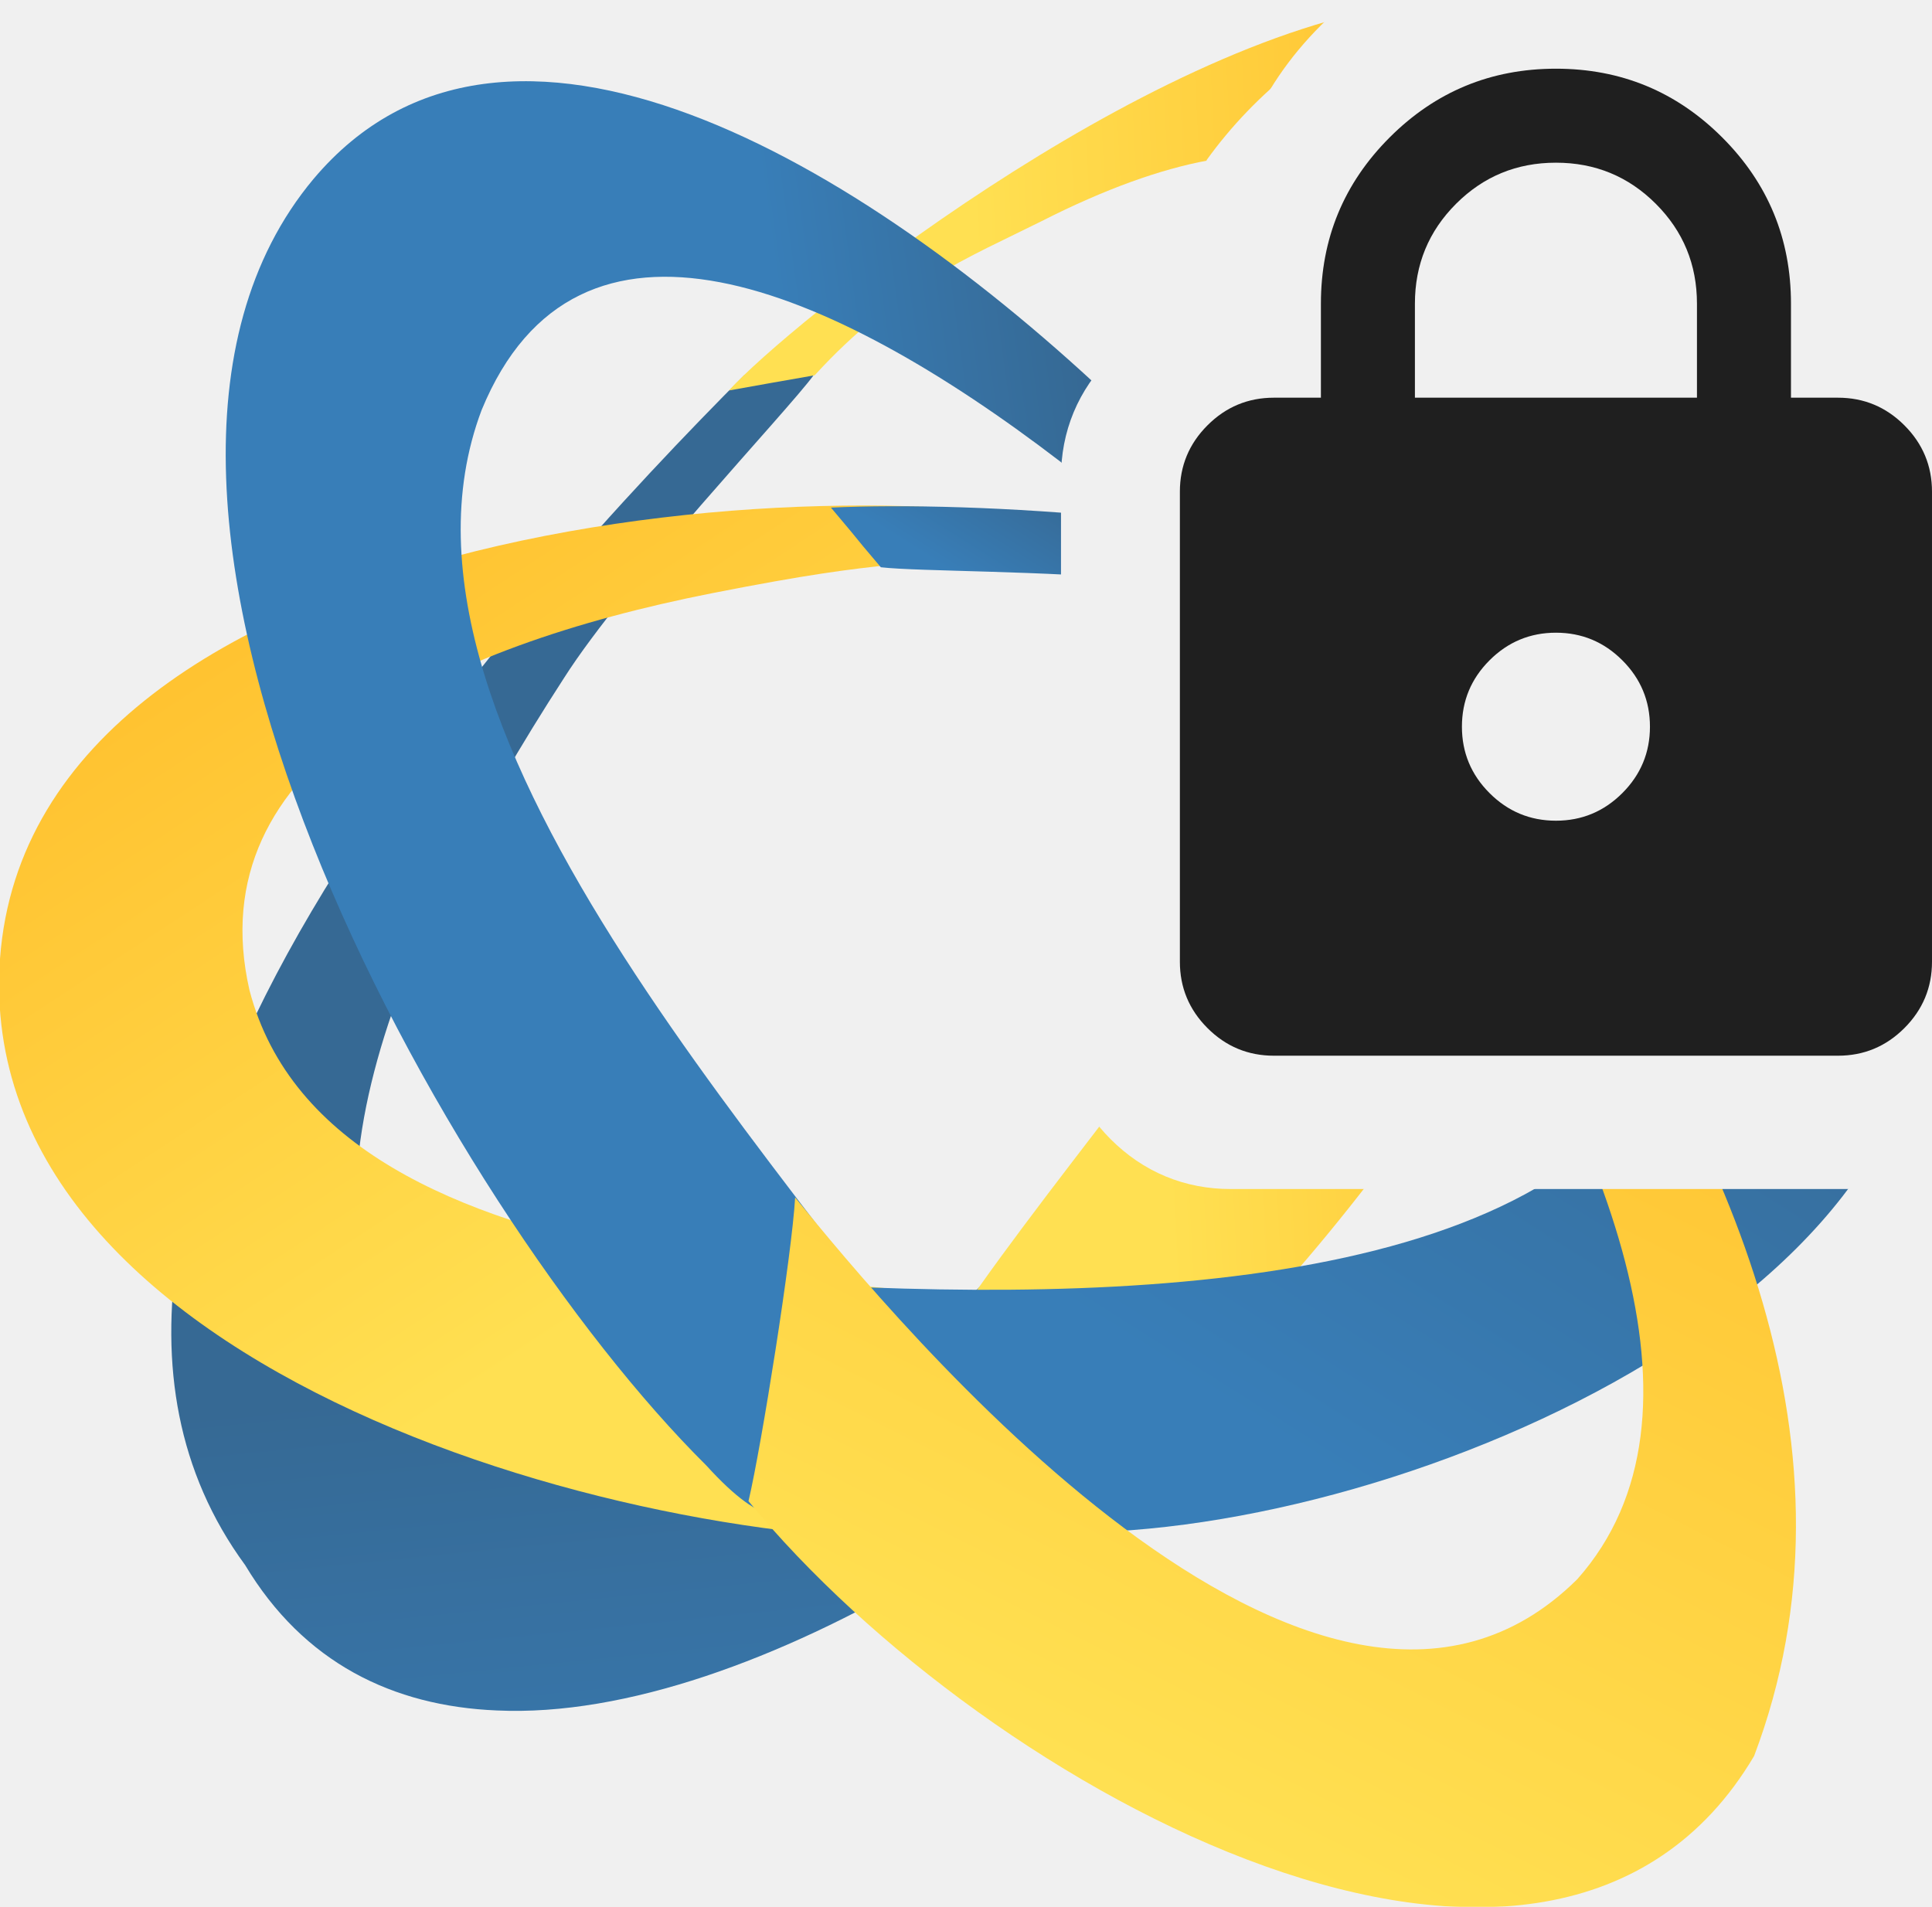
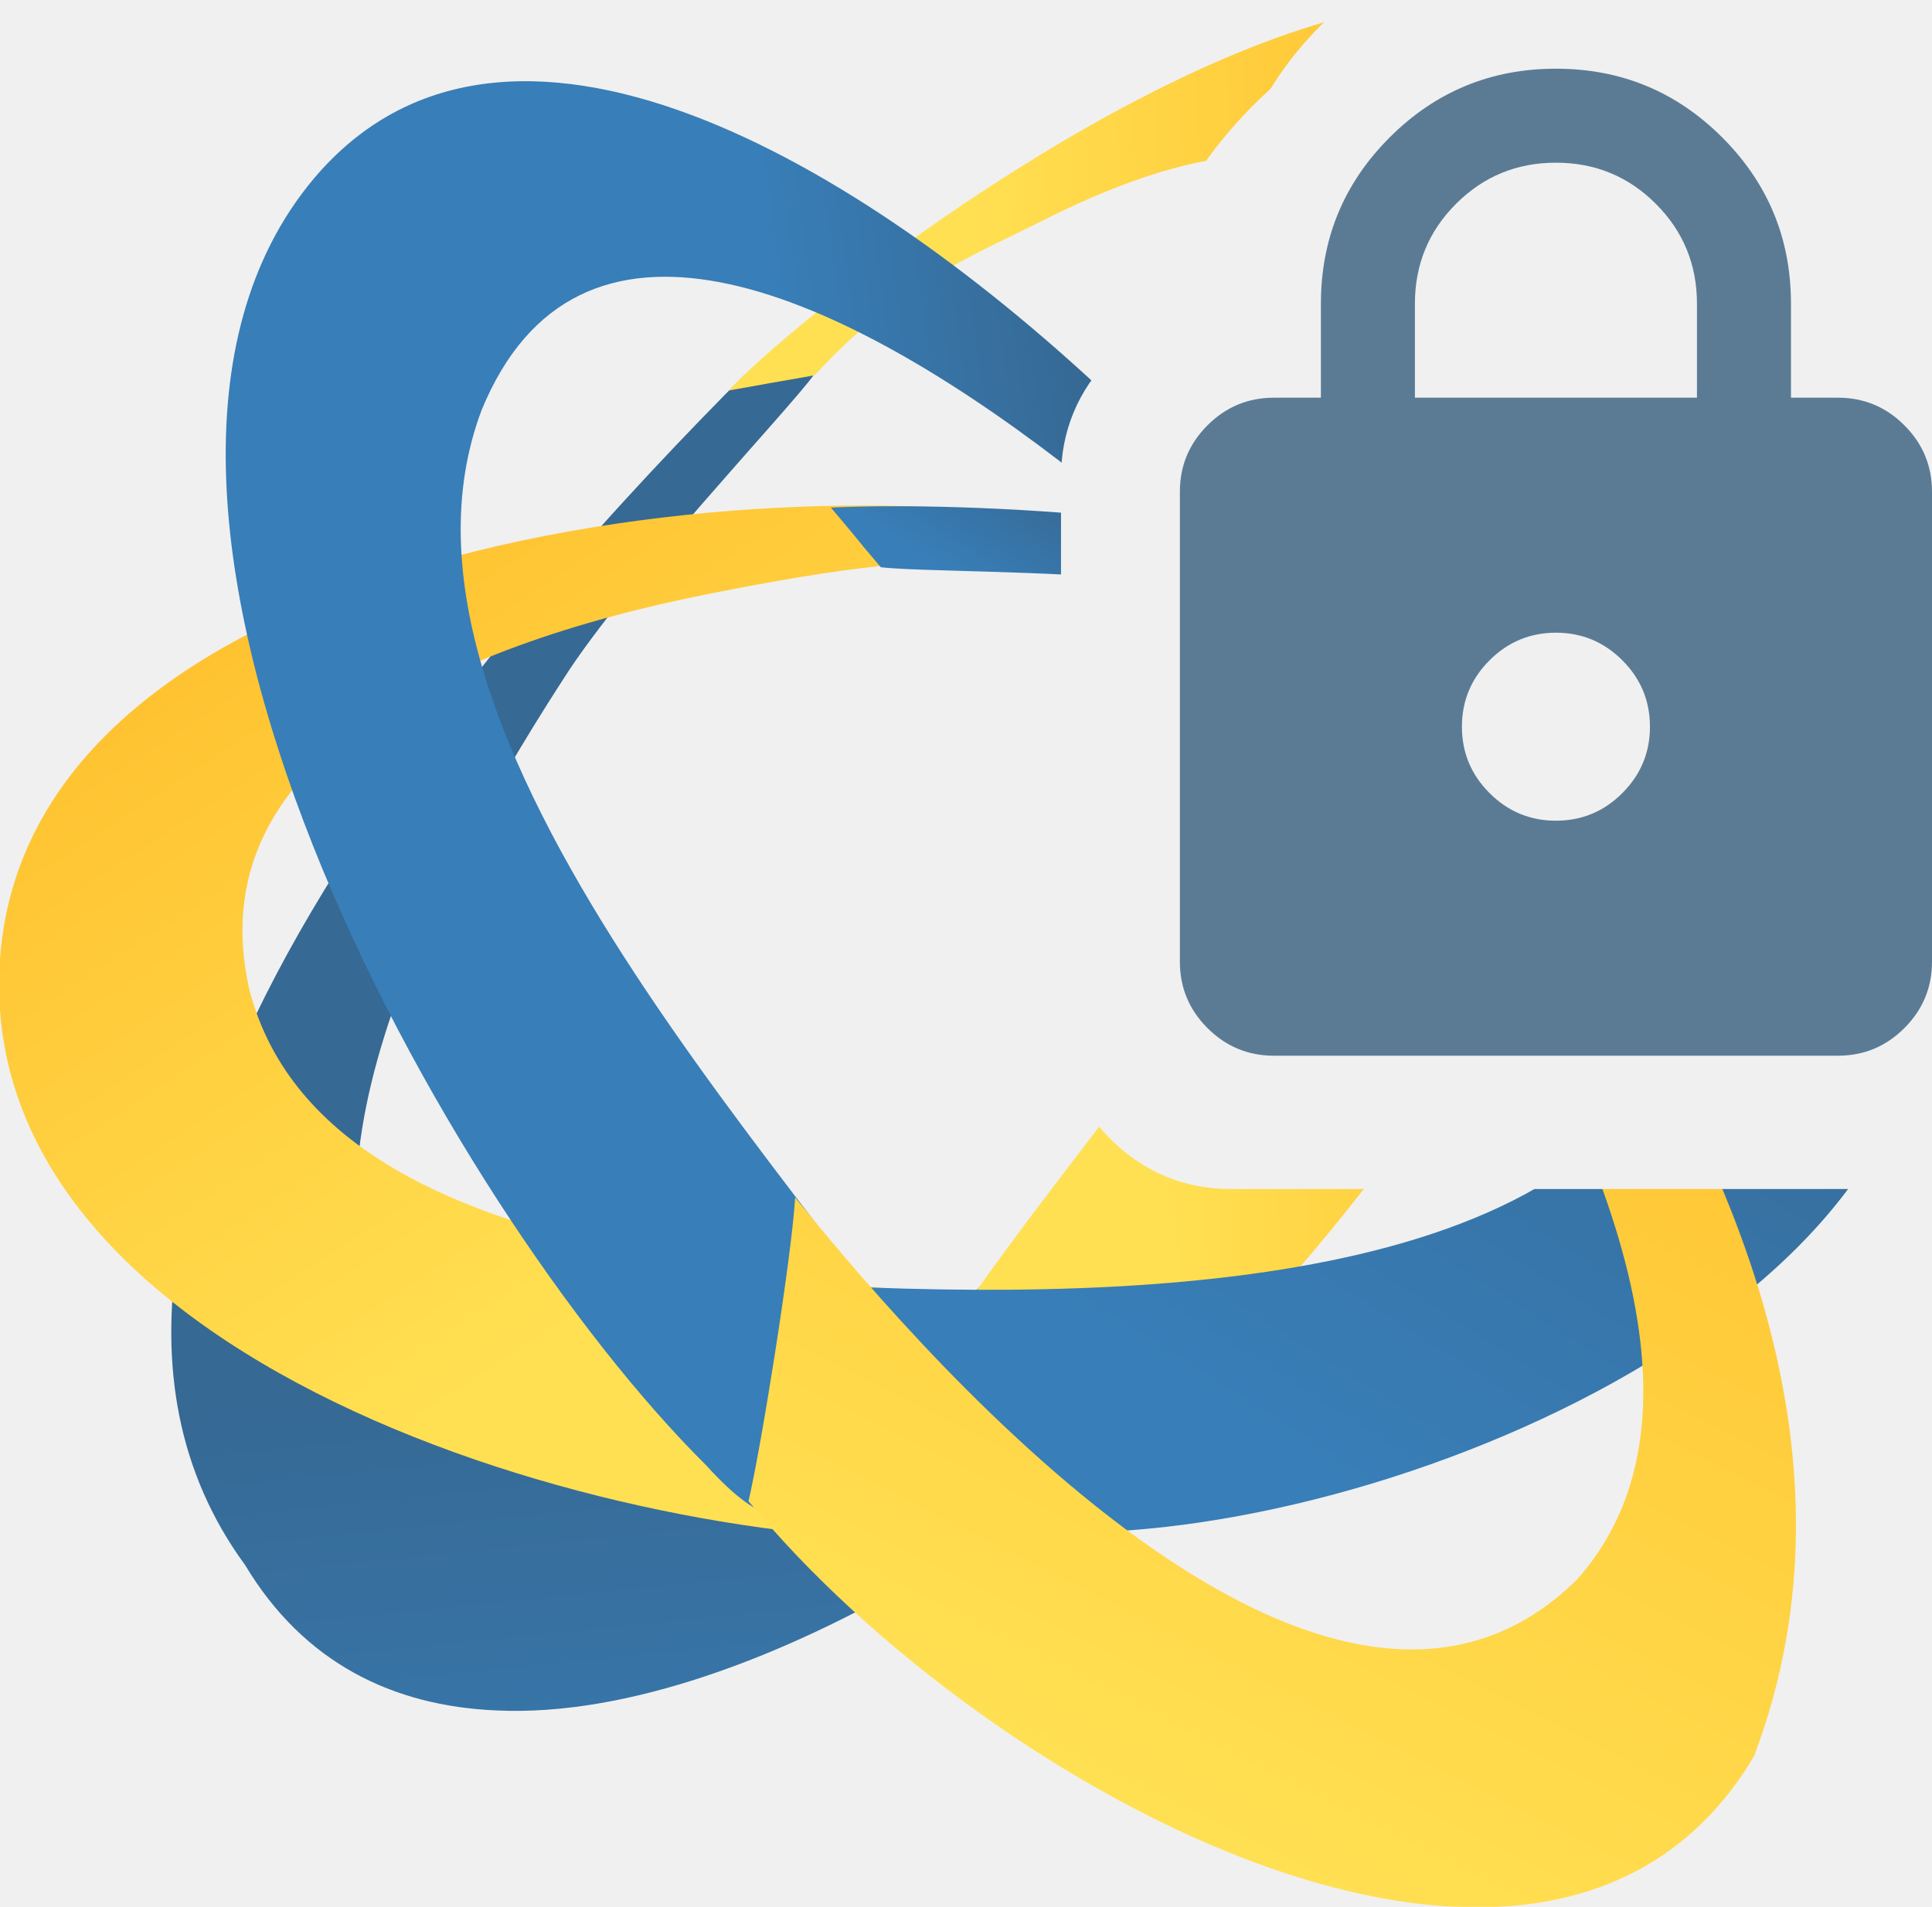
<svg xmlns="http://www.w3.org/2000/svg" xmlns:xlink="http://www.w3.org/1999/xlink" version="1.1" viewBox="0 0 178.1 175.8">
  <defs>
    <style>
      .cls-1 {
        fill: url(#linear-gradient-2);
      }

      .cls-2 {
        fill: url(#linear-gradient-10);
      }

      .cls-3 {
        fill: url(#linear-gradient-4);
      }

      .cls-4 {
        fill: url(#linear-gradient-3);
      }

      .cls-5 {
        fill: url(#linear-gradient-5);
      }

      .cls-6 {
        fill: url(#linear-gradient-8);
      }

      .cls-8 {
        fill: url(#linear-gradient-7);
      }

      .cls-9 {
        fill: url(#linear-gradient-9);
      }

      .cls-10 {
        fill: url(#linear-gradient-6);
      }

      .cls-11 {
        fill: url(#linear-gradient);
      }
    </style>
    <linearGradient id="linear-gradient" x1="-96.4" y1="71.8" x2="-84.8" y2="95.9" gradientTransform="translate(-130.7 253.4) rotate(-154.3) scale(1.8 2.1) skewX(9.7)" gradientUnits="userSpaceOnUse">
      <stop offset="0" stop-color="#387eb8" />
      <stop offset="1" stop-color="#366994" />
    </linearGradient>
    <linearGradient id="linear-gradient-2" x1="-85.8" y1="83" x2="-48.9" y2="81.1" gradientTransform="translate(-125.6 37.1) rotate(-114.7) scale(1.9 1.8) skewX(5.2)" gradientUnits="userSpaceOnUse">
      <stop offset="0" stop-color="#ffe052" />
      <stop offset="1" stop-color="#ffc331" />
    </linearGradient>
    <linearGradient id="linear-gradient-3" x1="16.8" y1="2345.7" x2="81.8" y2="2353.2" gradientTransform="translate(79.7 2196.2) scale(1.1 -.9)" gradientUnits="userSpaceOnUse">
      <stop offset="0" stop-color="#387eb8" />
      <stop offset="1" stop-color="#366994" />
    </linearGradient>
    <linearGradient id="linear-gradient-4" x1="89.4" y1="18.7" x2="132" y2="16.5" gradientUnits="userSpaceOnUse">
      <stop offset="0" stop-color="#ffe052" />
      <stop offset="1" stop-color="#ffc331" />
    </linearGradient>
    <linearGradient id="linear-gradient-5" x1="107.2" y1="102.2" x2="146.3" y2="100.2" xlink:href="#linear-gradient-4" />
    <linearGradient id="linear-gradient-6" x1="77.7" y1="71.1" x2="104.4" y2="67.4" gradientUnits="userSpaceOnUse">
      <stop offset="0" stop-color="#387eb8" />
      <stop offset="1" stop-color="#366994" />
    </linearGradient>
    <linearGradient id="linear-gradient-7" x1="88.9" y1="53.5" x2="95.2" y2="43.5" gradientUnits="userSpaceOnUse">
      <stop offset="0" stop-color="#387eb8" />
      <stop offset="1" stop-color="#366994" />
    </linearGradient>
    <linearGradient id="linear-gradient-8" x1="114.5" y1="130.7" x2="153.2" y2="69.6" xlink:href="#linear-gradient-7" />
    <linearGradient id="linear-gradient-9" x1="102" y1="47.1" x2="103.1" y2="45.1" gradientUnits="userSpaceOnUse">
      <stop offset="0" stop-color="#ffe052" />
      <stop offset="1" stop-color="#ffc331" />
    </linearGradient>
    <linearGradient id="linear-gradient-10" x1="103" y1="165" x2="143.6" y2="84.1" xlink:href="#linear-gradient-9" />
    <mask id="lock-cutout" maskUnits="userSpaceOnUse" x="0" y="0" width="178.1" height="175.8">
      <rect x="0" y="0" width="178.1" height="175.8" fill="#fff" />
      <g transform="translate(83.433,114) scale(0.125)">
        <path fill="#000" stroke="#000" stroke-width="90" stroke-linejoin="round" d="M240-80q-33 0-56.5-23.5T160-160v-400q0-33 23.5-56.5T240-640h40v-80q0-83 58.5-141.5T480-920q83 0 141.5 58.5T680-720v80h40q33 0 56.5 23.5T800-560v400q0 33-23.5 56.5T720-80H240Zm296.5-223.5Q560-327 560-360t-23.5-56.5Q513-440 480-440t-56.5 23.5Q400-393 400-360t23.5 56.5Q447-280 480-280t56.5-23.5ZM360-640h240v-80q0-50-35-85t-85-35q-50 0-85 35t-35 85v80Z" />
      </g>
    </mask>
  </defs>
  <g>
    <g id="Layer_1">
      <g mask="url(#lock-cutout)">
        <path class="cls-11" d="M22.6,144.3c5.4,9,13.6,13,23.2,13.4,23.8,1.1,57.2-21.3,72.4-39.9-.5-.6-12.5-16.9-30,3.1-20.6,18.2-40.4,17.2-49.3,7.2-13.4-15.1-2.7-41.2,13.1-65.6,5.6-8.8,20.5-24.5,23-27.9-2.2,0-3.9.2-6.4,0C48.8,54.5-2.6,109.9,22.6,144.3h0,0Z" />
        <path class="cls-1" d="M0,88.4c-2.7,38.2,59.6,55.2,90.3,53.5,14.7,0,4.5-8.5,19.5-19.9-25.5-4.8-79.2-1.7-86.8-30.7-4.8-21,17.8-31.7,42.6-36.6,17.8-3.5,14.5-1.8,38.1-5.4C79.4,42.1,3,47.5,0,88.4H0Z" />
        <path class="cls-4" d="M145.7,106.6c3.8-2.9,6-6.3,7.6-8.8,1.2,2,9.2,17.9,9.2,20-.6.7-7.6,5.6-11.8,8.2-.3-6.8-2-11.4-5-19.4h0Z" />
        <g>
          <path class="cls-3" d="M111.2,14.8c4.6-6.4,11-11.4,18.4-14.4-24.6,3.4-57.1,29.7-62.4,35.6,4.5-.8,3.3-.6,7.9-1.4,7.6-8.3,14.3-10.9,20.9-14.2,5.9-3,11-4.8,15.3-5.6Z" />
          <path class="cls-5" d="M122,75.1c-11.3,18-26.7,35.5-35.1,48.5,17.9-3,15.3,12.4,26.3.4,9.2-9.2,21.1-24.6,30.6-41.7-8-.3-15.5-2.9-21.8-7.1Z" />
        </g>
        <path class="cls-10" d="M97.9,42.7c2.4,1.8,4.3,3.3,5.9,4.6-.4-2.5-.7-5-.7-7.6s0-1.6,0-2.3C79.2,14.6,46.5-4.4,28.9,16.5h0c-24.5,29.3,12.2,94.8,36.2,118.6,11,12.1,8.4-3.4,26.3-.4-16.3-25-58.4-66.7-47-96.9,8.8-21.4,32-11.6,53.4,4.8Z" />
        <g>
          <path class="cls-8" d="M105.4,53.5c-.6-1.9-1.2-3.8-1.5-5.7-10.9-1.1-20.7-1.3-27.3-1,3.8,4.5,1.2,1.5,4.6,5.5,3.5.4,15.2.3,24.3,1.2Z" />
          <path class="cls-6" d="M177,88c-.5-5.4-2.6-10.2-5.8-14.3-4.6,3.4-9.8,6-15.5,7.4.7,2.5.9,5.2.5,8.1-3.9,26.9-41.8,30.8-76.1,29.5-8.4,9,9.3-.1-.2,11.8,6.9,5.9,0,0,15.2,10.7,30.7,1.8,85-20.7,82-53.2h0Z" />
        </g>
        <g>
          <path class="cls-9" d="M103.9,48.1c-.2-.9-.3-1.9-.5-2.9-.8,0-1.6-.2-2.7-.3.3.3,1.5,1.4,3.2,3.2Z" />
          <path class="cls-2" d="M143.1,82.1c-3.7-.2-7.3-.9-10.7-2,15.7,24.4,26.4,50.4,13,65.5-23.9,23.7-63.4-24.5-72.1-35.2-.3,5.3-3.1,22.9-4.3,28,22,26.8,74,55.1,92.7,23.5h0c10.6-28-2.3-56.9-18.6-79.8Z" />
        </g>
      </g>
      <g transform="translate(91.433,106) scale(0.1083333)">
-         <path fill="#1f1f1f" d="M240-80q-33 0-56.5-23.5T160-160v-400q0-33 23.5-56.5T240-640h40v-80q0-83 58.5-141.5T480-920q83 0 141.5 58.5T680-720v80h40q33 0 56.5 23.5T800-560v400q0 33-23.5 56.5T720-80H240Zm296.5-223.5Q560-327 560-360t-23.5-56.5Q513-440 480-440t-56.5 23.5Q400-393 400-360t23.5 56.5Q447-280 480-280t56.5-23.5ZM360-640h240v-80q0-50-35-85t-85-35q-50 0-85 35t-35 85v80Z" />
+         <path fill="#5b7b95" d="M240-80q-33 0-56.5-23.5T160-160v-400q0-33 23.5-56.5T240-640h40v-80q0-83 58.5-141.5T480-920q83 0 141.5 58.5T680-720v80h40q33 0 56.5 23.5T800-560v400q0 33-23.5 56.5T720-80H240Zm296.5-223.5Q560-327 560-360t-23.5-56.5Q513-440 480-440t-56.5 23.5Q400-393 400-360t23.5 56.5Q447-280 480-280t56.5-23.5ZM360-640h240v-80q0-50-35-85t-85-35q-50 0-85 35t-35 85v80Z" />
      </g>
    </g>
  </g>
</svg>
